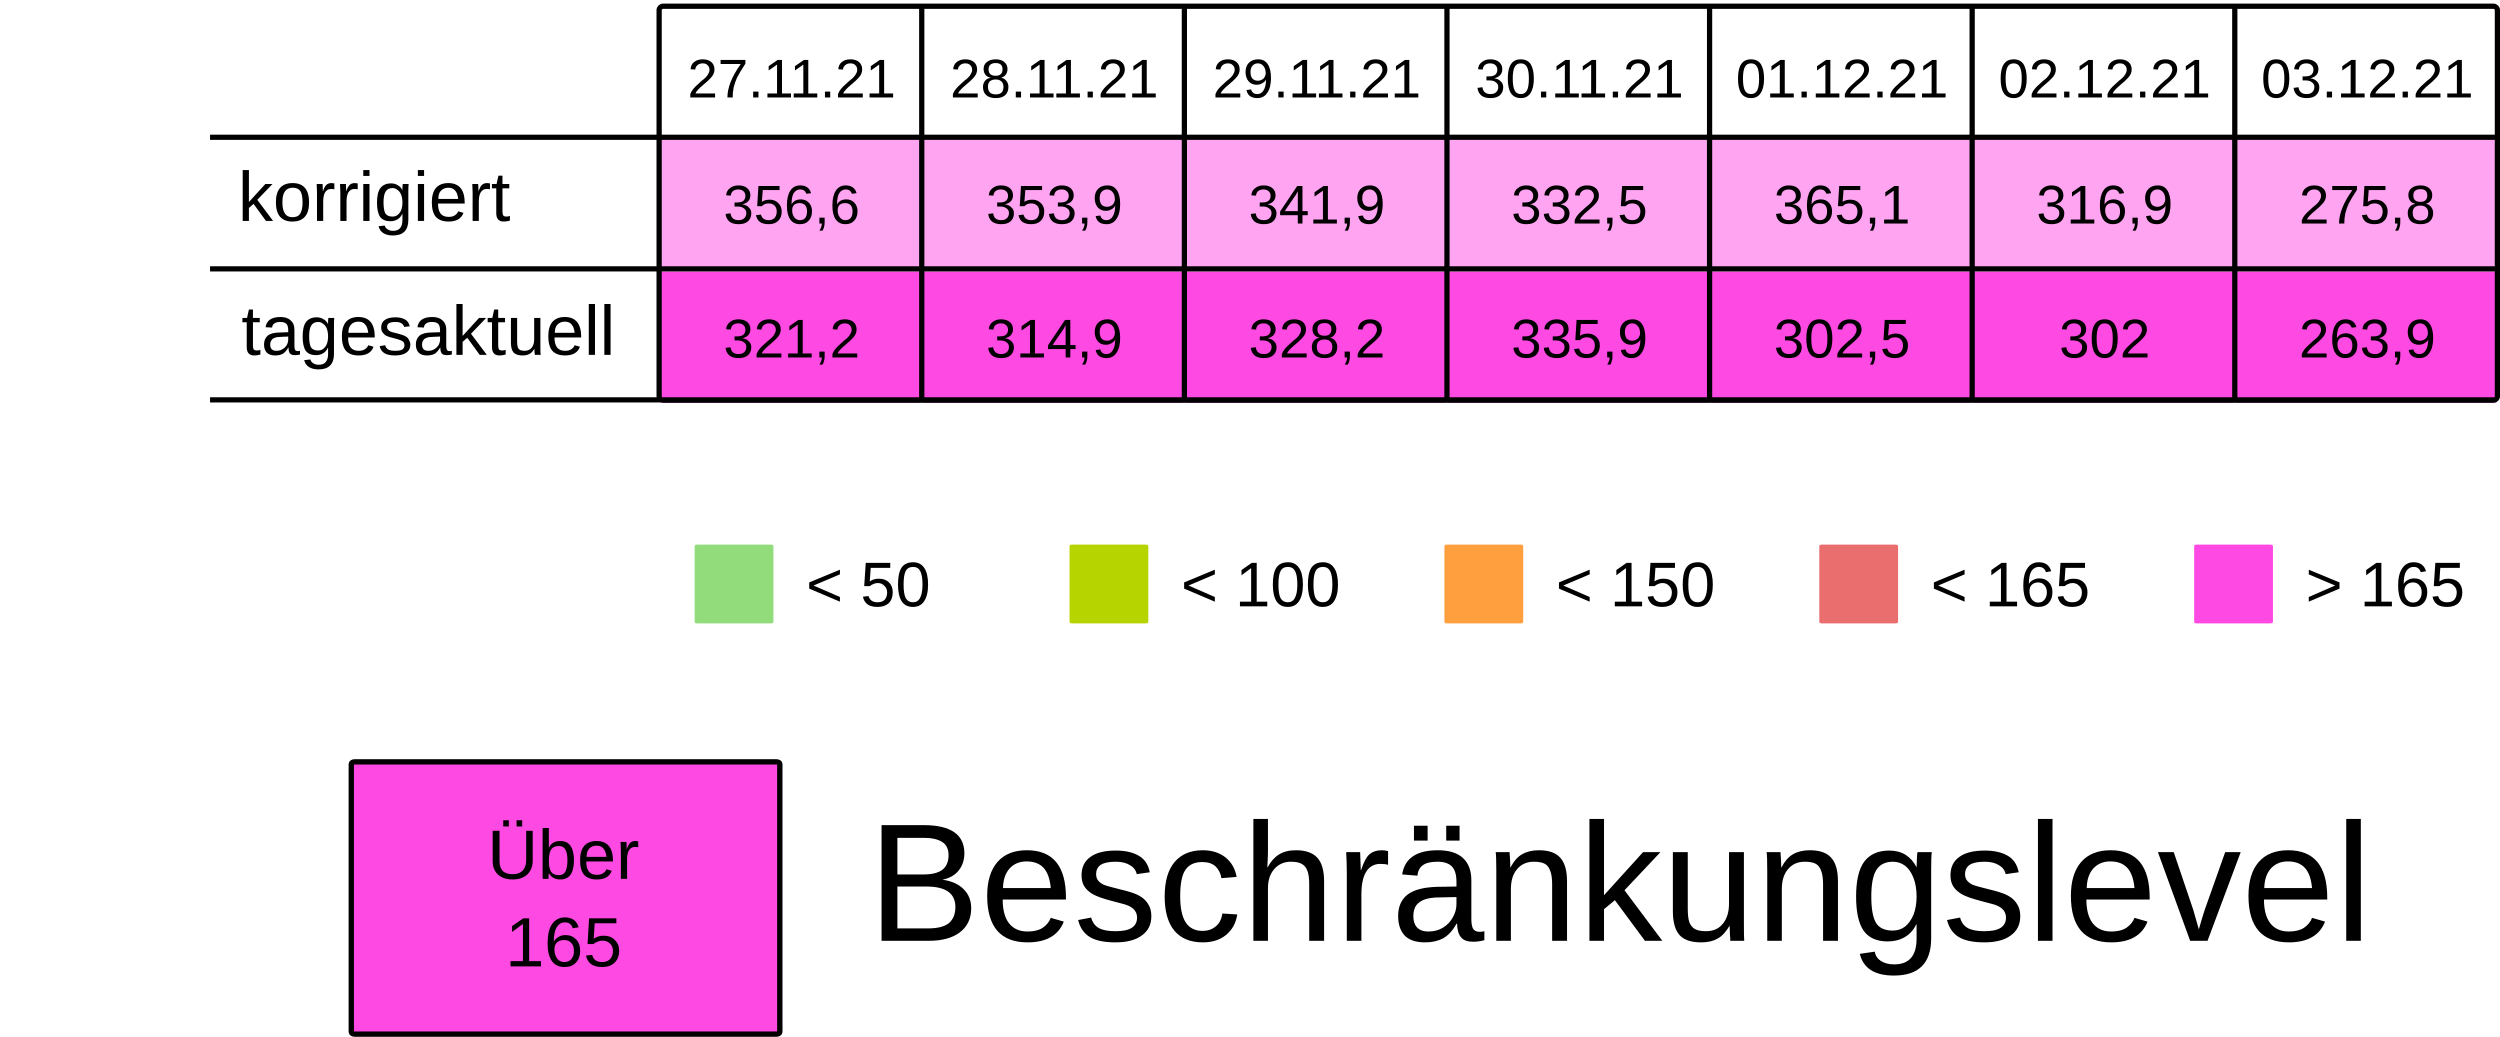
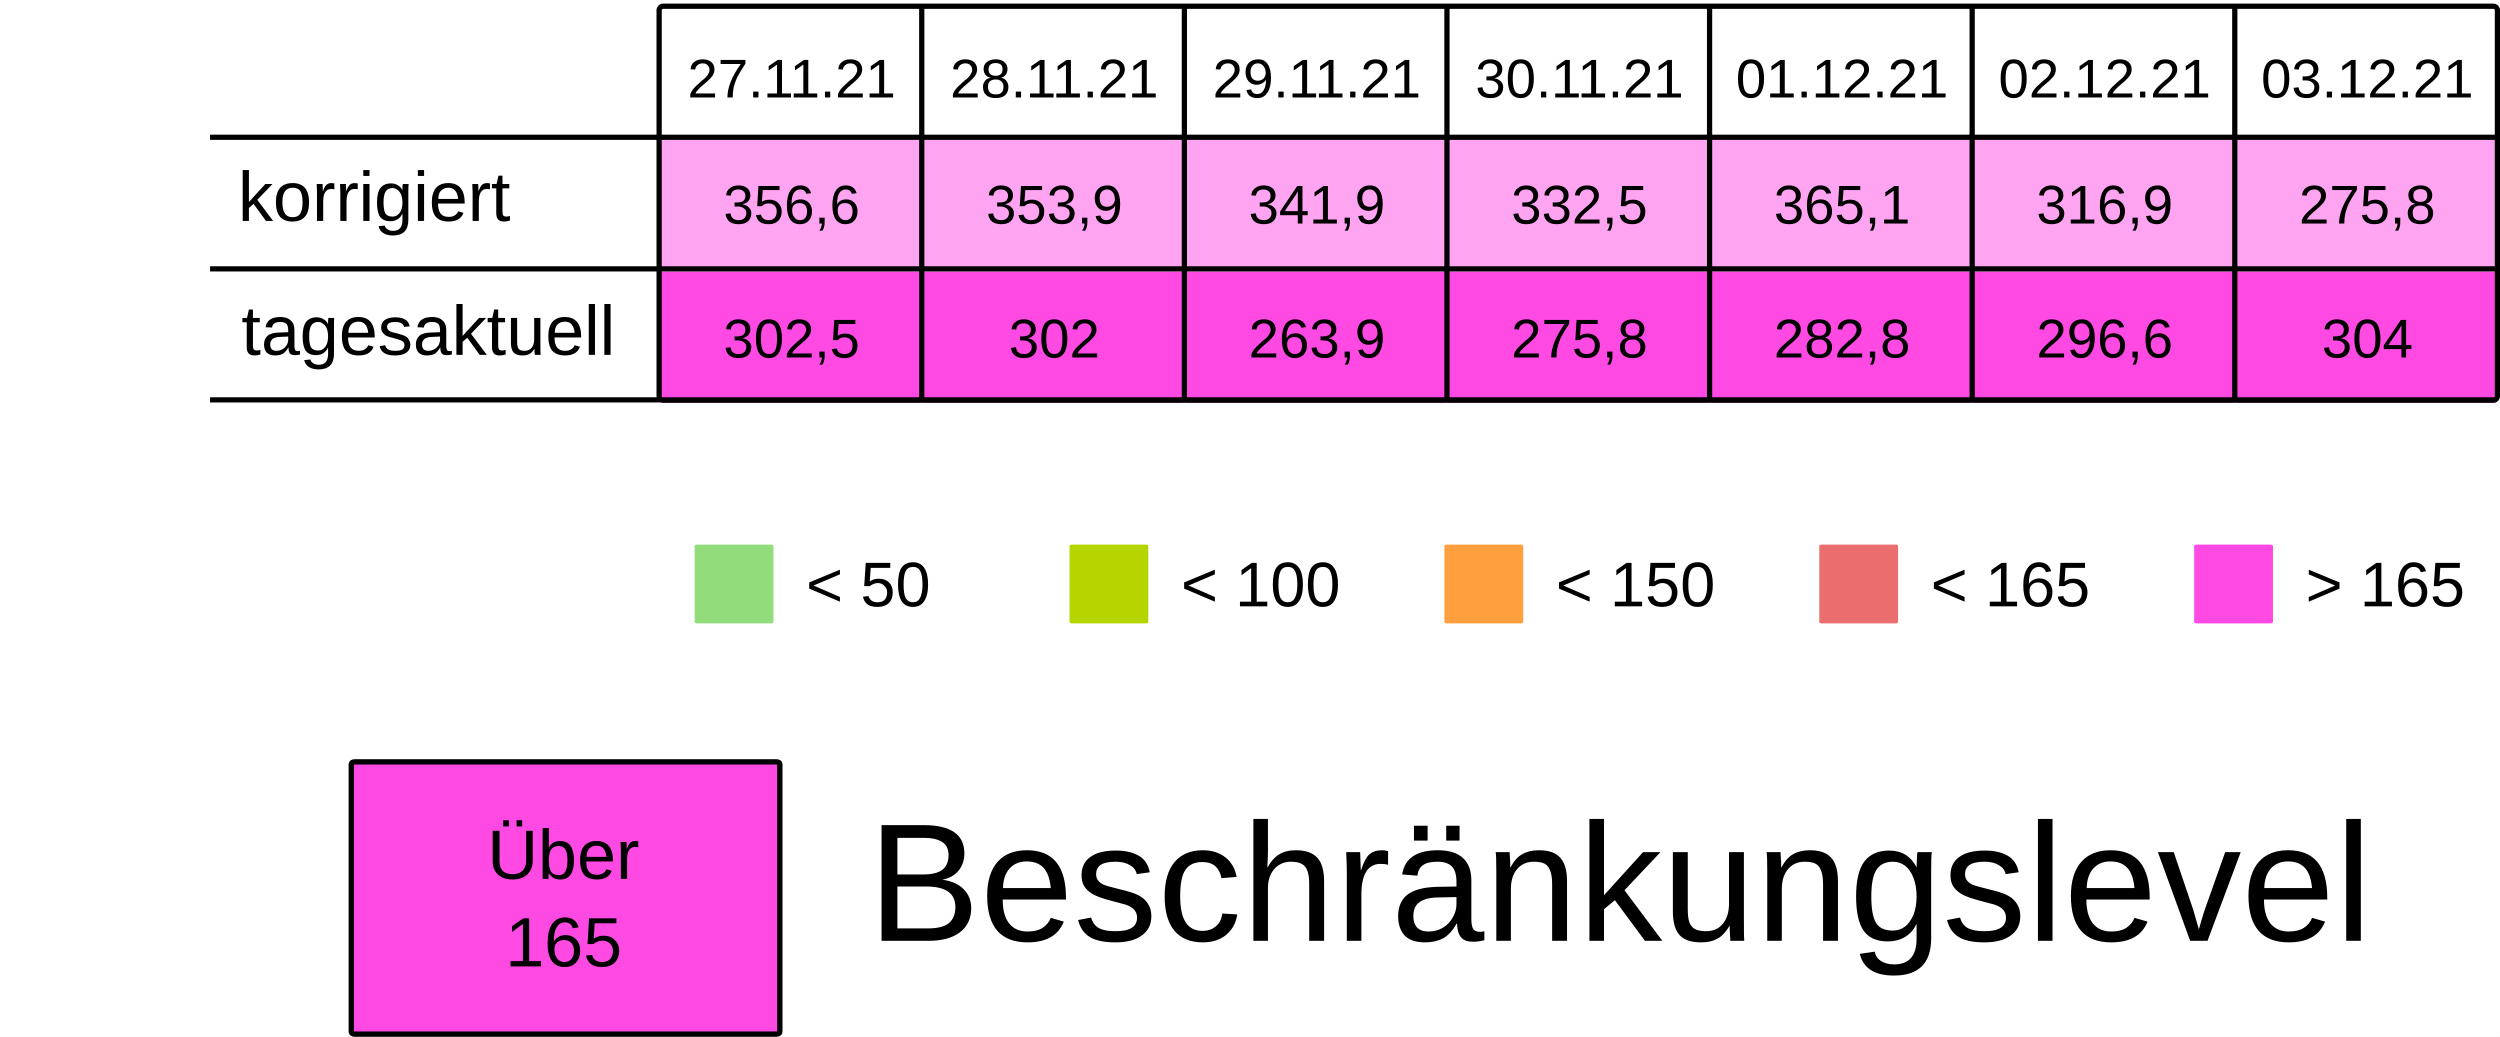
<svg xmlns="http://www.w3.org/2000/svg" viewBox="0 0 125.94 52.229" height="197.399" width="475.994">
  <rect width="100%" height="100%" x="-.001" fill="#fff" />
  <g transform="translate(-13.231 -25.355)">
    <rect ry=".106" rx=".169" y="32.284" x="46.434" height="6.615" width="13.229" fill="#FF49E37F" />
    <rect ry=".106" rx=".169" y="32.284" x="59.664" height="6.615" width="13.229" fill="#FF49E37F" />
    <rect ry=".106" rx=".169" y="32.284" x="72.893" height="6.615" width="13.229" fill="#FF49E37F" />
    <rect ry=".106" rx=".169" y="32.284" x="86.122" height="6.615" width="13.229" fill="#FF49E37F" />
    <rect ry=".106" rx=".169" y="32.284" x="99.351" height="6.615" width="13.229" fill="#FF49E37F" />
    <rect ry=".106" rx=".169" y="32.284" x="112.58" height="6.615" width="13.229" fill="#FF49E37F" />
    <rect ry=".106" rx=".169" y="32.284" x="125.809" height="6.615" width="13.229" fill="#FF49E37F" />
    <text y="30.266" x="53.113" style="line-height:125%;-inkscape-font-specification:Arial;text-align:center" font-weight="400" font-size="2.749" letter-spacing="0" word-spacing="0" font-family="Arial" text-anchor="middle" stroke-width=".064">
      <tspan style="text-align:center" y="30.266" x="53.113">27.11.21</tspan>
    </text>
    <text y="30.266" x="66.342" style="line-height:125%;-inkscape-font-specification:Arial;text-align:center" font-weight="400" font-size="2.749" letter-spacing="0" word-spacing="0" font-family="Arial" text-anchor="middle" stroke-width=".064">
      <tspan style="text-align:center" y="30.266" x="66.342">28.11.21</tspan>
    </text>
    <text y="30.266" x="79.571" style="line-height:125%;-inkscape-font-specification:Arial;text-align:center" font-weight="400" font-size="2.749" letter-spacing="0" word-spacing="0" font-family="Arial" text-anchor="middle" stroke-width=".064">
      <tspan style="text-align:center" y="30.266" x="79.571">29.11.21</tspan>
    </text>
    <text y="30.266" x="92.8" style="line-height:125%;-inkscape-font-specification:Arial;text-align:center" font-weight="400" font-size="2.749" letter-spacing="0" word-spacing="0" font-family="Arial" text-anchor="middle" stroke-width=".064">
      <tspan style="text-align:center" y="30.266" x="92.8">30.11.21</tspan>
    </text>
    <text y="30.266" x="106.029" style="line-height:125%;-inkscape-font-specification:Arial;text-align:center" font-weight="400" font-size="2.749" letter-spacing="0" word-spacing="0" font-family="Arial" text-anchor="middle" stroke-width=".064">
      <tspan style="text-align:center" y="30.266" x="106.029">01.12.21</tspan>
    </text>
    <text y="30.266" x="119.258" style="line-height:125%;-inkscape-font-specification:Arial;text-align:center" font-weight="400" font-size="2.749" letter-spacing="0" word-spacing="0" font-family="Arial" text-anchor="middle" stroke-width=".064">
      <tspan style="text-align:center" y="30.266" x="119.258">02.12.21</tspan>
    </text>
    <text y="30.266" x="132.488" style="line-height:125%;-inkscape-font-specification:Arial;text-align:center" font-weight="400" font-size="2.749" letter-spacing="0" word-spacing="0" font-family="Arial" text-anchor="middle" stroke-width=".064">
      <tspan style="text-align:center" y="30.266" x="132.488">03.12.21</tspan>
    </text>
    <text y="36.616" x="53.113" style="line-height:125%;-inkscape-font-specification:Arial;text-align:center" font-weight="400" font-size="2.749" letter-spacing="0" word-spacing="0" font-family="Arial" text-anchor="middle" stroke-width=".064">
      <tspan style="text-align:center" y="36.616" x="53.113">356,6</tspan>
    </text>
    <text y="36.616" x="66.342" style="line-height:125%;-inkscape-font-specification:Arial;text-align:center" font-weight="400" font-size="2.749" letter-spacing="0" word-spacing="0" font-family="Arial" text-anchor="middle" stroke-width=".064">
      <tspan style="text-align:center" y="36.616" x="66.342">353,9</tspan>
    </text>
    <text y="36.616" x="79.571" style="line-height:125%;-inkscape-font-specification:Arial;text-align:center" font-weight="400" font-size="2.749" letter-spacing="0" word-spacing="0" font-family="Arial" text-anchor="middle" stroke-width=".064">
      <tspan style="text-align:center" y="36.616" x="79.571">341,9</tspan>
    </text>
    <text y="36.616" x="92.8" style="line-height:125%;-inkscape-font-specification:Arial;text-align:center" font-weight="400" font-size="2.749" letter-spacing="0" word-spacing="0" font-family="Arial" text-anchor="middle" stroke-width=".064">
      <tspan style="text-align:center" y="36.616" x="92.8">332,5</tspan>
    </text>
    <text y="36.616" x="106.029" style="line-height:125%;-inkscape-font-specification:Arial;text-align:center" font-weight="400" font-size="2.749" letter-spacing="0" word-spacing="0" font-family="Arial" text-anchor="middle" stroke-width=".064">
      <tspan style="text-align:center" y="36.616" x="106.029">365,1</tspan>
    </text>
    <text y="36.616" x="119.258" style="line-height:125%;-inkscape-font-specification:Arial;text-align:center" font-weight="400" font-size="2.749" letter-spacing="0" word-spacing="0" font-family="Arial" text-anchor="middle" stroke-width=".064">
      <tspan style="text-align:center" y="36.616" x="119.258">316,9</tspan>
    </text>
    <text y="36.616" x="132.488" style="line-height:125%;-inkscape-font-specification:Arial;text-align:center" font-weight="400" font-size="2.749" letter-spacing="0" word-spacing="0" font-family="Arial" text-anchor="middle" stroke-width=".064">
      <tspan style="text-align:center" y="36.616" x="132.488">275,8</tspan>
    </text>
    <rect ry=".071" rx=".12" y="52.79" x="48.224" height="3.969" width="3.969" fill="#92dc7c" />
    <text y="55.896" x="53.84" style="line-height:125%;-inkscape-font-specification:Arial" font-weight="400" font-size="3.175" letter-spacing="0" word-spacing="0" font-family="Arial" stroke-width=".265">
      <tspan y="55.896" x="53.84">&lt; 50</tspan>
    </text>
    <rect ry=".071" rx=".12" y="52.79" x="67.11" height="3.969" width="3.969" fill="#B5D400" />
    <text y="55.896" x="72.726" style="line-height:125%;-inkscape-font-specification:Arial" font-weight="400" font-size="3.175" letter-spacing="0" word-spacing="0" font-family="Arial" stroke-width=".265">
      <tspan y="55.896" x="72.726">&lt; 100</tspan>
    </text>
    <rect ry=".071" rx=".12" y="52.79" x="104.88" height="3.969" width="3.969" fill="#ea6e6e" />
    <text y="55.896" x="110.496" style="line-height:125%;-inkscape-font-specification:Arial" font-weight="400" font-size="3.175" letter-spacing="0" word-spacing="0" font-family="Arial" stroke-width=".265">
      <tspan y="55.896" x="110.496">&lt; 165</tspan>
    </text>
    <rect ry=".071" rx=".12" y="52.79" x="123.765" height="3.969" width="3.969" fill="#FF49E3" />
    <text y="55.896" x="129.381" style="line-height:125%;-inkscape-font-specification:Arial" font-weight="400" font-size="3.175" letter-spacing="0" word-spacing="0" font-family="Arial" stroke-width=".265">
      <tspan y="55.896" x="129.381">&gt; 165</tspan>
    </text>
    <rect ry=".071" rx=".12" y="52.79" x="85.995" height="3.969" width="3.969" fill="#ff9f3d" />
    <text y="55.896" x="91.61" style="line-height:125%;-inkscape-font-specification:Arial" font-weight="400" font-size="3.175" letter-spacing="0" word-spacing="0" font-family="Arial" stroke-width=".265">
      <tspan y="55.896" x="91.61">&lt; 150</tspan>
    </text>
    <rect ry=".106" rx=".169" y="39.031" x="46.435" height="6.615" width="13.229" fill="#FF49E3" />
    <rect ry=".106" rx=".169" y="39.031" x="59.665" height="6.615" width="13.229" fill="#FF49E3" />
    <rect ry=".106" rx=".169" y="39.031" x="72.894" height="6.615" width="13.229" fill="#FF49E3" />
    <rect ry=".106" rx=".169" y="39.031" x="86.123" height="6.615" width="13.229" fill="#FF49E3" />
    <rect ry=".106" rx=".169" y="39.031" x="99.352" height="6.615" width="13.229" fill="#FF49E3" />
    <rect ry=".106" rx=".169" y="39.031" x="112.581" height="6.615" width="13.229" fill="#FF49E3" />
    <rect ry=".106" rx=".169" y="39.031" x="125.81" height="6.615" width="13.229" fill="#FF49E3" />
    <text y="43.363" x="53.114" style="line-height:125%;-inkscape-font-specification:Arial;text-align:center" font-weight="400" font-size="2.749" letter-spacing="0" word-spacing="0" font-family="Arial" text-anchor="middle" stroke-width=".064">
-       <tspan style="text-align:center" y="43.363" x="53.114">321,2</tspan>
+       <tspan style="text-align:center" y="43.363" x="53.114">302,5</tspan>
    </text>
    <text y="43.363" x="66.343" style="line-height:125%;-inkscape-font-specification:Arial;text-align:center" font-weight="400" font-size="2.749" letter-spacing="0" word-spacing="0" font-family="Arial" text-anchor="middle" stroke-width=".064">
-       <tspan style="text-align:center" y="43.363" x="66.343">314,9</tspan>
+       <tspan style="text-align:center" y="43.363" x="66.343">302</tspan>
    </text>
    <text y="43.363" x="79.572" style="line-height:125%;-inkscape-font-specification:Arial;text-align:center" font-weight="400" font-size="2.749" letter-spacing="0" word-spacing="0" font-family="Arial" text-anchor="middle" stroke-width=".064">
-       <tspan style="text-align:center" y="43.363" x="79.572">328,2</tspan>
+       <tspan style="text-align:center" y="43.363" x="79.572">263,9</tspan>
    </text>
    <text y="43.363" x="92.801" style="line-height:125%;-inkscape-font-specification:Arial;text-align:center" font-weight="400" font-size="2.749" letter-spacing="0" word-spacing="0" font-family="Arial" text-anchor="middle" stroke-width=".064">
-       <tspan style="text-align:center" y="43.363" x="92.801">335,9</tspan>
+       <tspan style="text-align:center" y="43.363" x="92.801">275,8</tspan>
    </text>
    <text y="43.363" x="106.03" style="line-height:125%;-inkscape-font-specification:Arial;text-align:center" font-weight="400" font-size="2.749" letter-spacing="0" word-spacing="0" font-family="Arial" text-anchor="middle" stroke-width=".064">
-       <tspan style="text-align:center" y="43.363" x="106.03">302,5</tspan>
+       <tspan style="text-align:center" y="43.363" x="106.03">282,8</tspan>
    </text>
    <text y="43.363" x="119.259" style="line-height:125%;-inkscape-font-specification:Arial;text-align:center" font-weight="400" font-size="2.749" letter-spacing="0" word-spacing="0" font-family="Arial" text-anchor="middle" stroke-width=".064">
-       <tspan style="text-align:center" y="43.363" x="119.259">302</tspan>
+       <tspan style="text-align:center" y="43.363" x="119.259">296,6</tspan>
    </text>
    <text y="43.363" x="132.489" style="line-height:125%;-inkscape-font-specification:Arial;text-align:center" font-weight="400" font-size="2.749" letter-spacing="0" word-spacing="0" font-family="Arial" text-anchor="middle" stroke-width=".064">
-       <tspan style="text-align:center" y="43.363" x="132.489">263,9</tspan>
+       <tspan style="text-align:center" y="43.363" x="132.489">304</tspan>
    </text>
    <text style="line-height:125%;-inkscape-font-specification:Arial" x="25.224" y="36.483" font-weight="400" font-size="3.528" font-family="Arial" letter-spacing="0" word-spacing="0" stroke-width=".265">
      <tspan x="25.224" y="36.483">korrigiert</tspan>
    </text>
    <text style="line-height:125%;-inkscape-font-specification:Arial" x="25.396" y="43.23" font-weight="400" font-size="3.528" font-family="Arial" letter-spacing="0" word-spacing="0" stroke-width=".265">
      <tspan x="25.396" y="43.23">tagesaktuell</tspan>
    </text>
    <path d="M59.665 25.802v19.844zm13.23 0v19.844zm13.228 0v19.844zm13.23 0v19.844zm13.228 0v19.844zm13.23 0v19.844zM23.812 32.27h115.096zm0 6.629h115.096zm0 6.6h115.096zm22.823-19.83h92.206c.11 0 .2.09.2.2v19.445a.2.2 0 01-.2.2H46.635a.2.2 0 01-.2-.2V25.869c0-.11.089-.2.2-.2z" fill="none" stroke="#000" stroke-width=".264" />
    <rect ry=".108" rx=".169" y="63.735" x="30.927" height="13.715" width="21.588" fill="#FF49E3" stroke-miterlimit="0" stroke="#000" stroke-width=".269" />
    <text y="69.629" x="41.626" style="line-height:125%;-inkscape-font-specification:Arial;text-align:center" font-weight="400" font-size="3.528" letter-spacing="0" word-spacing="0" font-family="Arial" text-anchor="middle" stroke-width=".265">
      <tspan style="text-align:center" y="69.629" x="42.1">Über</tspan>
      <tspan style="text-align:center" y="74.038" x="41.626">165</tspan>
    </text>
    <text style="line-height:125%;-inkscape-font-specification:Arial" x="56.955" y="72.75" font-weight="400" font-size="8.467" font-family="Arial" letter-spacing="0" word-spacing="0" stroke-width=".265">
      <tspan x="56.955" y="72.75">Beschränkungslevel</tspan>
    </text>
  </g>
</svg>
